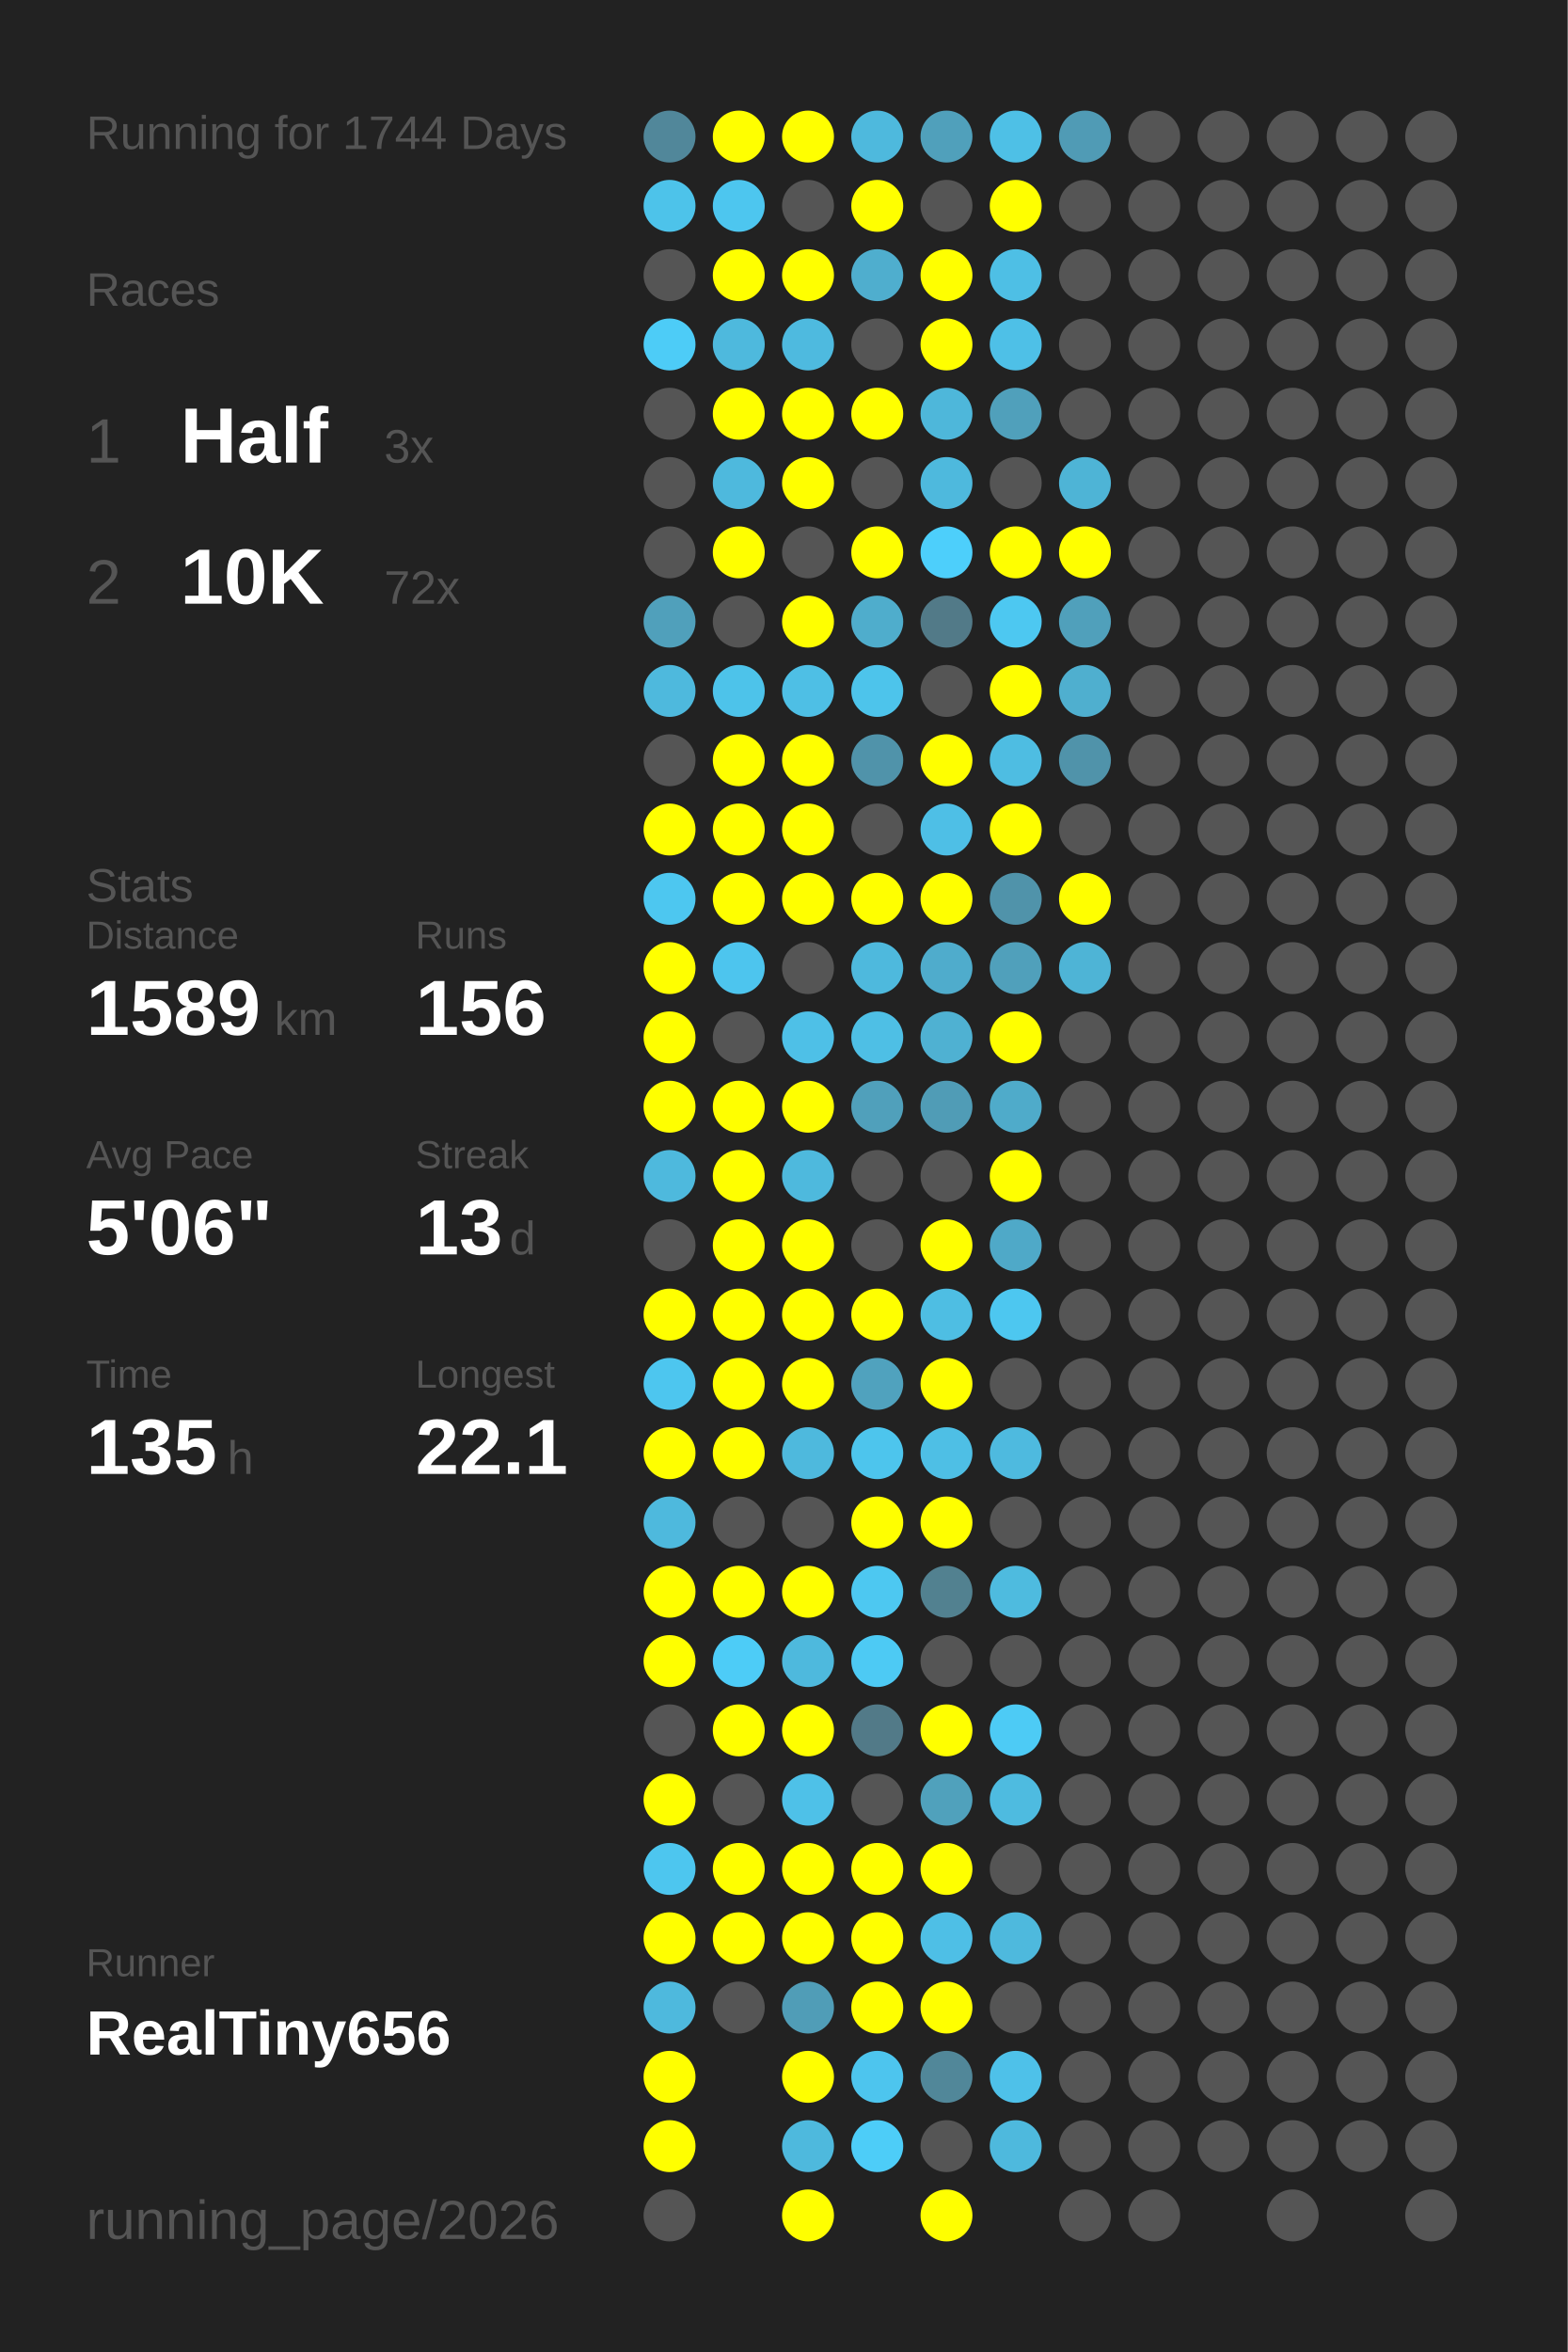
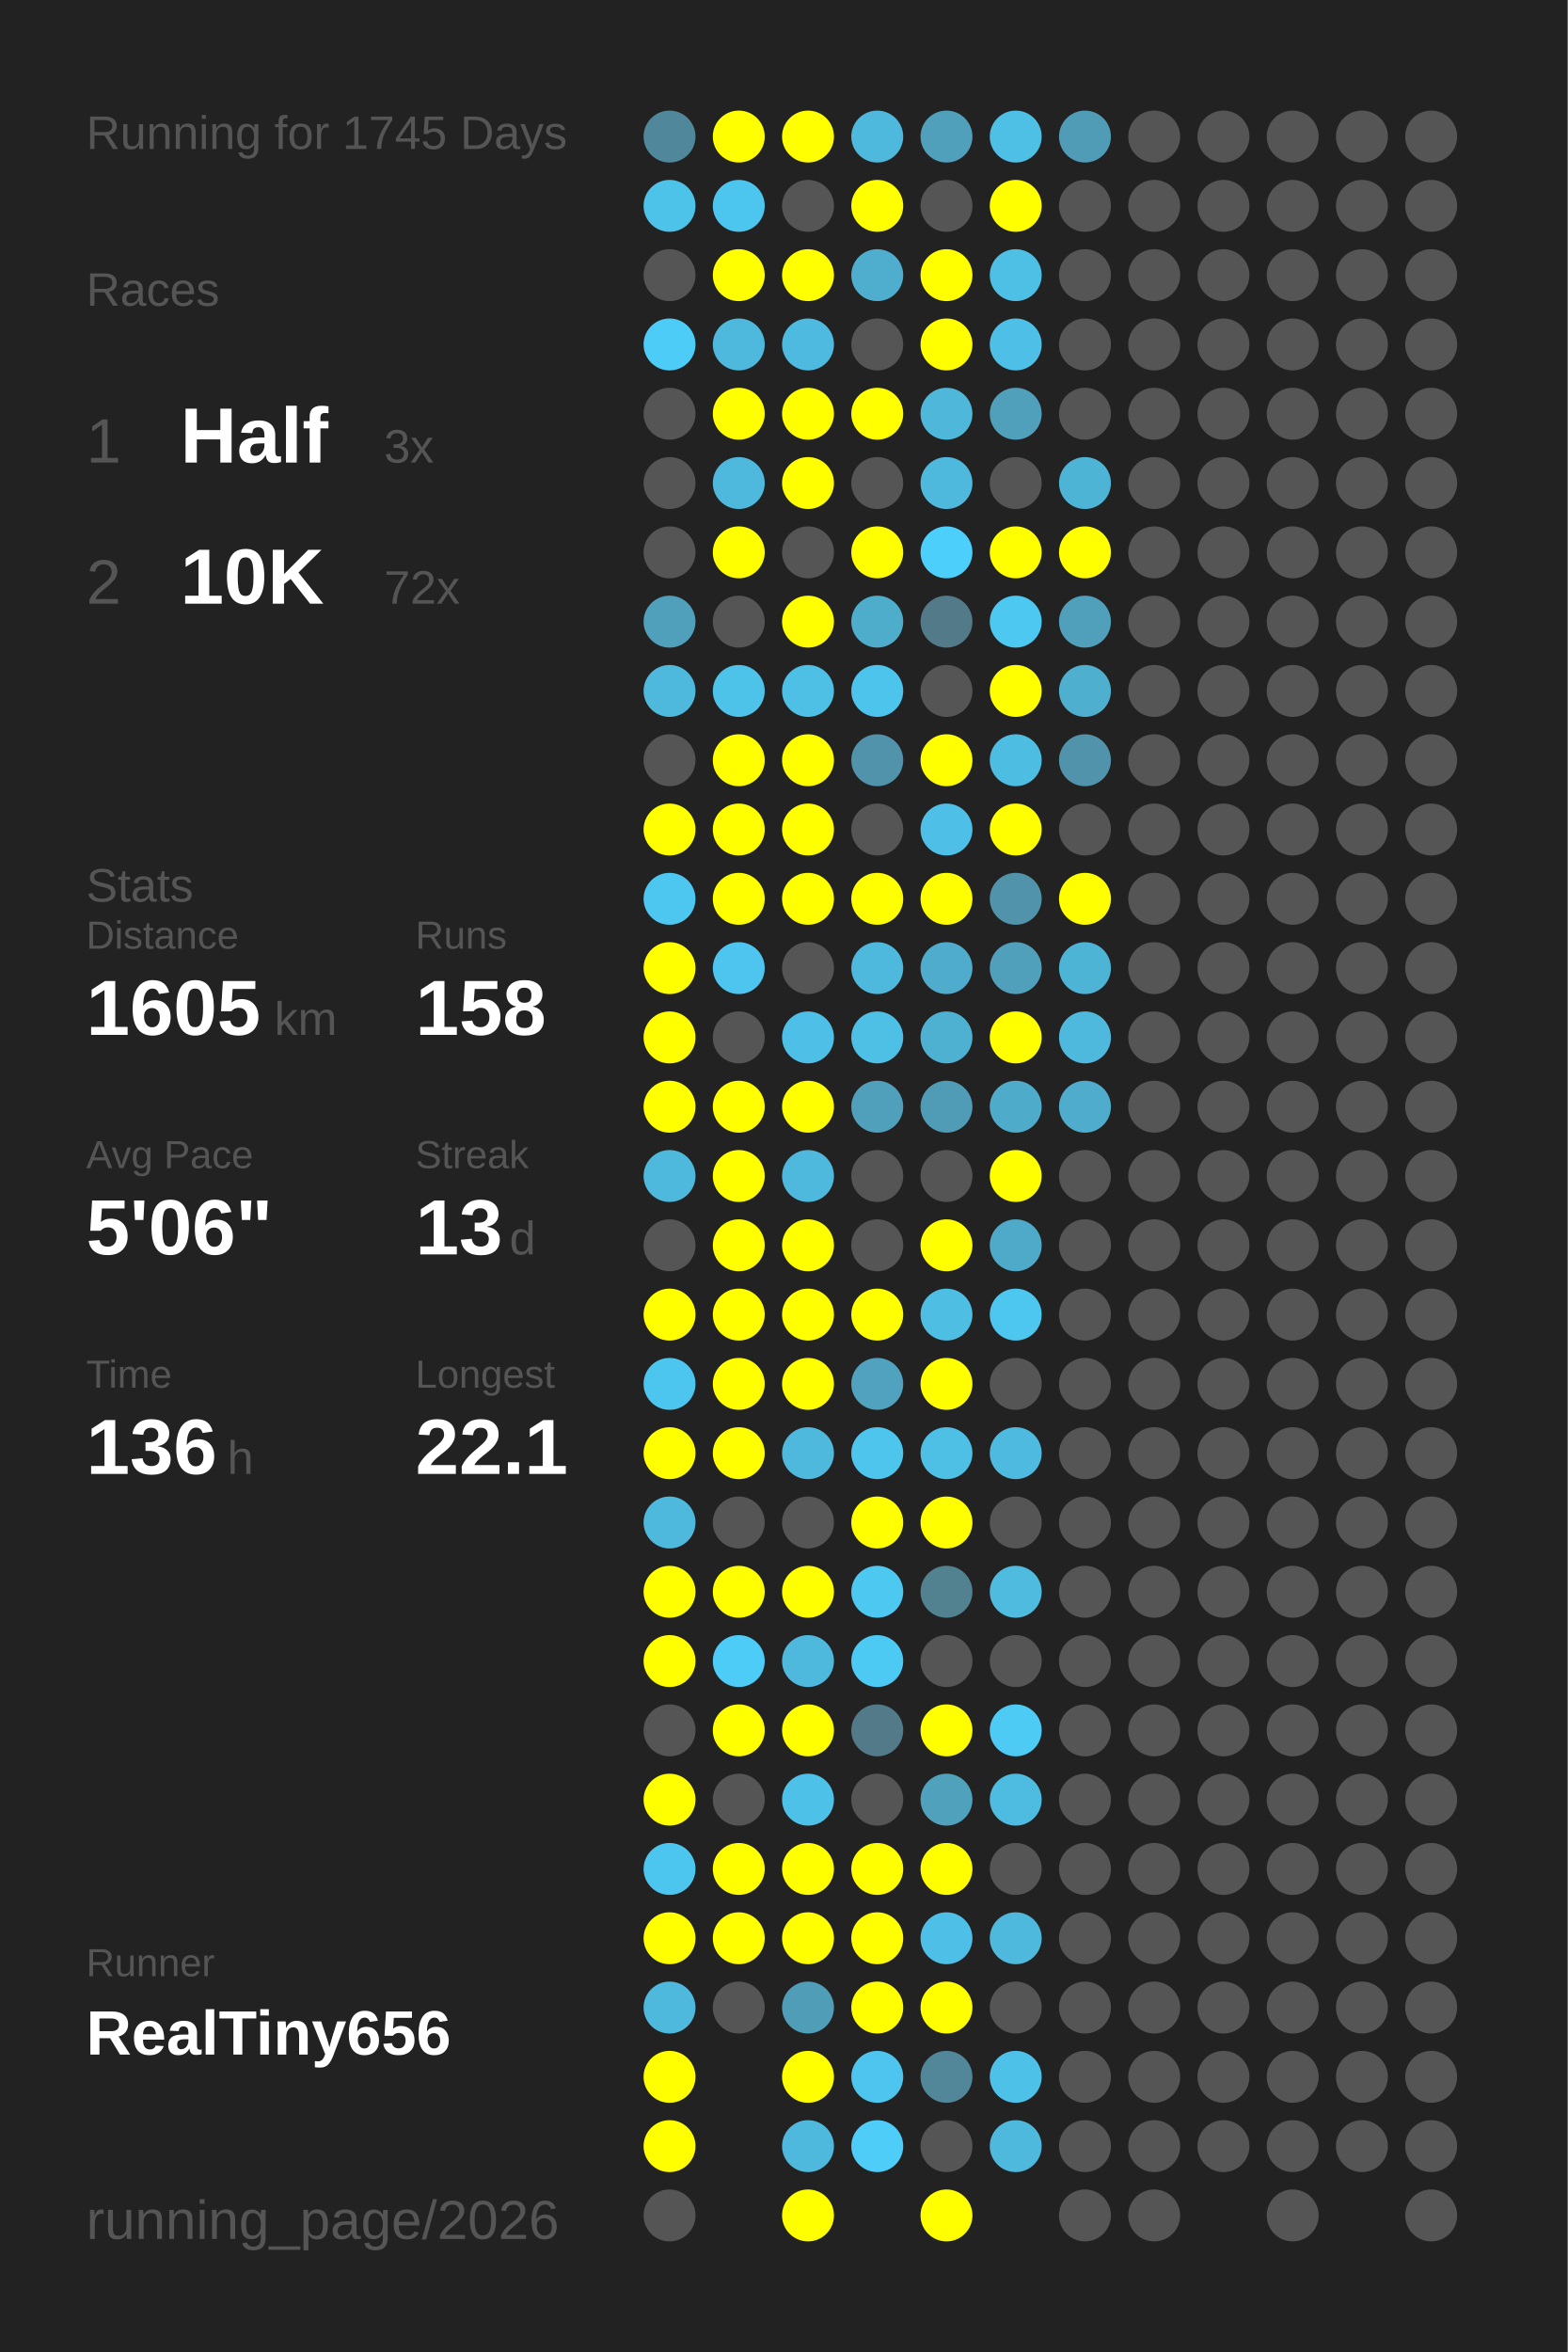
<svg xmlns="http://www.w3.org/2000/svg" baseProfile="full" height="300mm" version="1.1" viewBox="0,0,200,300" width="200mm">
  <defs />
  <rect fill="#222222" height="300" width="200" x="0" y="0" />
-   <text fill="#555555" style="font-size:6px; font-family:Arial;" x="11" y="19">Running for 1744 Days</text>
+   <text fill="#555555" style="font-size:6px; font-family:Arial;" x="11" y="19">Running for 1745 Days</text>
  <text fill="#555555" style="font-size:6px; font-family:Arial;" x="11" y="39">Races</text>
  <text fill="#555555" style="font-size:8px; font-family:Arial;" x="11" y="59">1</text>
  <text fill="#FFFFFF" style="font-size:10px; font-family:Arial; font-weight:bold;" x="23" y="59">Half</text>
  <text fill="#555555" style="font-size:6px; font-family:Arial;" x="49" y="59">3x</text>
  <text fill="#555555" style="font-size:8px; font-family:Arial;" x="11" y="77">2</text>
  <text fill="#FFFFFF" style="font-size:10px; font-family:Arial; font-weight:bold;" x="23" y="77">10K</text>
  <text fill="#555555" style="font-size:6px; font-family:Arial;" x="49" y="77">72x</text>
  <text fill="#555555" style="font-size:6px; font-family:Arial;" x="11" y="115">Stats</text>
  <text fill="#555555" style="font-size:5px; font-family:Arial;" x="11" y="121">Distance</text>
-   <text fill="#FFFFFF" style="font-size:10px; font-family:Arial; font-weight:bold;" x="11" y="132">1589</text>
+   <text fill="#FFFFFF" style="font-size:10px; font-family:Arial; font-weight:bold;" x="11" y="132">1605</text>
  <text fill="#555555" style="font-size:6px; font-family:Arial;" x="35" y="132">km</text>
  <text fill="#555555" style="font-size:5px; font-family:Arial;" x="53" y="121">Runs</text>
-   <text fill="#FFFFFF" style="font-size:10px; font-family:Arial; font-weight:bold;" x="53" y="132">156</text>
+   <text fill="#FFFFFF" style="font-size:10px; font-family:Arial; font-weight:bold;" x="53" y="132">158</text>
  <text fill="#555555" style="font-size:5px; font-family:Arial;" x="11" y="149">Avg Pace</text>
  <text fill="#FFFFFF" style="font-size:10px; font-family:Arial; font-weight:bold;" x="11" y="160">5'06"</text>
  <text fill="#555555" style="font-size:5px; font-family:Arial;" x="53" y="149">Streak</text>
  <text fill="#FFFFFF" style="font-size:10px; font-family:Arial; font-weight:bold;" x="53" y="160">13</text>
  <text fill="#555555" style="font-size:6px; font-family:Arial;" x="65" y="160">d</text>
  <text fill="#555555" style="font-size:5px; font-family:Arial;" x="11" y="177">Time</text>
-   <text fill="#FFFFFF" style="font-size:10px; font-family:Arial; font-weight:bold;" x="11" y="188">135</text>
+   <text fill="#FFFFFF" style="font-size:10px; font-family:Arial; font-weight:bold;" x="11" y="188">136</text>
  <text fill="#555555" style="font-size:6px; font-family:Arial;" x="29" y="188">h</text>
  <text fill="#555555" style="font-size:5px; font-family:Arial;" x="53" y="177">Longest</text>
  <text fill="#FFFFFF" style="font-size:10px; font-family:Arial; font-weight:bold;" x="53" y="188">22.1</text>
  <text fill="#555555" style="font-size:5px; font-family:Arial;" x="11" y="252.065">Runner</text>
  <text fill="#FFFFFF" style="font-size:8px; font-family:Arial; font-weight:bold;" x="11" y="262.065">RealTiny656</text>
  <text fill="#555555" style="font-size:7px; font-family:Arial;" x="11" y="285.581">running_page/2026</text>
  <circle cx="85.417" cy="17.419" fill="#51879a" r="3.312" />
  <circle cx="85.417" cy="26.258" fill="#4dc3ea" r="3.312" />
  <circle cx="85.417" cy="35.097" fill="#555555" r="3.312" />
  <circle cx="85.417" cy="43.935" fill="#4dccf7" r="3.312" />
  <circle cx="85.417" cy="52.774" fill="#555555" r="3.312" />
  <circle cx="85.417" cy="61.613" fill="#555555" r="3.312" />
  <circle cx="85.417" cy="70.452" fill="#555555" r="3.312" />
  <circle cx="85.417" cy="79.29" fill="#50a0bb" r="3.312" />
  <circle cx="85.417" cy="88.129" fill="#4eb9dd" r="3.312" />
  <circle cx="85.417" cy="96.968" fill="#555555" r="3.312" />
  <circle cx="85.417" cy="105.806" fill="#FFFF00" r="3.312" />
  <circle cx="85.417" cy="114.645" fill="#4dc7f0" r="3.312" />
  <circle cx="85.417" cy="123.484" fill="#FFFF00" r="3.312" />
  <circle cx="85.417" cy="132.323" fill="#FFFF00" r="3.312" />
  <circle cx="85.417" cy="141.161" fill="#FFFF00" r="3.312" />
  <circle cx="85.417" cy="150" fill="#4eb9dd" r="3.312" />
  <circle cx="85.417" cy="158.839" fill="#555555" r="3.312" />
  <circle cx="85.417" cy="167.677" fill="#FFFF00" r="3.312" />
  <circle cx="85.417" cy="176.516" fill="#4dc6ef" r="3.312" />
  <circle cx="85.417" cy="185.355" fill="#FFFF00" r="3.312" />
  <circle cx="85.417" cy="194.194" fill="#4eb9dd" r="3.312" />
  <circle cx="85.417" cy="203.032" fill="#FFFF00" r="3.312" />
  <circle cx="85.417" cy="211.871" fill="#FFFF00" r="3.312" />
  <circle cx="85.417" cy="220.71" fill="#555555" r="3.312" />
  <circle cx="85.417" cy="229.548" fill="#FFFF00" r="3.312" />
  <circle cx="85.417" cy="238.387" fill="#4dc6ef" r="3.312" />
  <circle cx="85.417" cy="247.226" fill="#FFFF00" r="3.312" />
  <circle cx="85.417" cy="256.065" fill="#4eb9dd" r="3.312" />
  <circle cx="85.417" cy="264.903" fill="#FFFF00" r="3.312" />
  <circle cx="85.417" cy="273.742" fill="#FFFF00" r="3.312" />
  <circle cx="85.417" cy="282.581" fill="#555555" r="3.312" />
  <circle cx="94.25" cy="17.419" fill="#FFFF00" r="3.312" />
  <circle cx="94.25" cy="26.258" fill="#4dc6ef" r="3.312" />
  <circle cx="94.25" cy="35.097" fill="#FFFF00" r="3.312" />
  <circle cx="94.25" cy="43.935" fill="#4eb9dd" r="3.312" />
  <circle cx="94.25" cy="52.774" fill="#FFFF00" r="3.312" />
  <circle cx="94.25" cy="61.613" fill="#4eb9dd" r="3.312" />
  <circle cx="94.25" cy="70.452" fill="#FFFF00" r="3.312" />
  <circle cx="94.25" cy="79.29" fill="#555555" r="3.312" />
  <circle cx="94.25" cy="88.129" fill="#4dc3ea" r="3.312" />
  <circle cx="94.25" cy="96.968" fill="#FFFF00" r="3.312" />
  <circle cx="94.25" cy="105.806" fill="#FFFF00" r="3.312" />
  <circle cx="94.25" cy="114.645" fill="#FFFF00" r="3.312" />
  <circle cx="94.25" cy="123.484" fill="#4dc5ee" r="3.312" />
  <circle cx="94.25" cy="132.323" fill="#555555" r="3.312" />
  <circle cx="94.25" cy="141.161" fill="#FFFF00" r="3.312" />
  <circle cx="94.25" cy="150" fill="#FFFF00" r="3.312" />
  <circle cx="94.25" cy="158.839" fill="#FFFF00" r="3.312" />
  <circle cx="94.25" cy="167.677" fill="#FFFF00" r="3.312" />
  <circle cx="94.25" cy="176.516" fill="#FFFF00" r="3.312" />
  <circle cx="94.25" cy="185.355" fill="#FFFF00" r="3.312" />
  <circle cx="94.25" cy="194.194" fill="#555555" r="3.312" />
  <circle cx="94.25" cy="203.032" fill="#FFFF00" r="3.312" />
  <circle cx="94.25" cy="211.871" fill="#4dccf7" r="3.312" />
  <circle cx="94.25" cy="220.71" fill="#FFFF00" r="3.312" />
  <circle cx="94.25" cy="229.548" fill="#555555" r="3.312" />
  <circle cx="94.25" cy="238.387" fill="#FFFF00" r="3.312" />
  <circle cx="94.25" cy="247.226" fill="#FFFF00" r="3.312" />
  <circle cx="94.25" cy="256.065" fill="#555555" r="3.312" />
  <circle cx="103.083" cy="17.419" fill="#FFFF00" r="3.312" />
  <circle cx="103.083" cy="26.258" fill="#555555" r="3.312" />
  <circle cx="103.083" cy="35.097" fill="#FFFF00" r="3.312" />
  <circle cx="103.083" cy="43.935" fill="#4ebadf" r="3.312" />
  <circle cx="103.083" cy="52.774" fill="#FFFF00" r="3.312" />
  <circle cx="103.083" cy="61.613" fill="#FFFF00" r="3.312" />
  <circle cx="103.083" cy="70.452" fill="#555555" r="3.312" />
  <circle cx="103.083" cy="79.29" fill="#FFFF00" r="3.312" />
  <circle cx="103.083" cy="88.129" fill="#4ebfe5" r="3.312" />
  <circle cx="103.083" cy="96.968" fill="#FFFF00" r="3.312" />
  <circle cx="103.083" cy="105.806" fill="#FFFF00" r="3.312" />
  <circle cx="103.083" cy="114.645" fill="#FFFF00" r="3.312" />
  <circle cx="103.083" cy="123.484" fill="#555555" r="3.312" />
  <circle cx="103.083" cy="132.323" fill="#4ec0e7" r="3.312" />
  <circle cx="103.083" cy="141.161" fill="#FFFF00" r="3.312" />
  <circle cx="103.083" cy="150" fill="#4eb9dd" r="3.312" />
  <circle cx="103.083" cy="158.839" fill="#FFFF00" r="3.312" />
  <circle cx="103.083" cy="167.677" fill="#FFFF00" r="3.312" />
  <circle cx="103.083" cy="176.516" fill="#FFFF00" r="3.312" />
  <circle cx="103.083" cy="185.355" fill="#4eb9dd" r="3.312" />
  <circle cx="103.083" cy="194.194" fill="#555555" r="3.312" />
  <circle cx="103.083" cy="203.032" fill="#FFFF00" r="3.312" />
  <circle cx="103.083" cy="211.871" fill="#4eb9dd" r="3.312" />
  <circle cx="103.083" cy="220.71" fill="#FFFF00" r="3.312" />
  <circle cx="103.083" cy="229.548" fill="#4ec1e8" r="3.312" />
  <circle cx="103.083" cy="238.387" fill="#FFFF00" r="3.312" />
  <circle cx="103.083" cy="247.226" fill="#FFFF00" r="3.312" />
  <circle cx="103.083" cy="256.065" fill="#509db7" r="3.312" />
  <circle cx="103.083" cy="264.903" fill="#FFFF00" r="3.312" />
  <circle cx="103.083" cy="273.742" fill="#4eb9dd" r="3.312" />
  <circle cx="103.083" cy="282.581" fill="#FFFF00" r="3.312" />
  <circle cx="111.917" cy="17.419" fill="#4eb9dd" r="3.312" />
  <circle cx="111.917" cy="26.258" fill="#FFFF00" r="3.312" />
  <circle cx="111.917" cy="35.097" fill="#4faece" r="3.312" />
  <circle cx="111.917" cy="43.935" fill="#555555" r="3.312" />
  <circle cx="111.917" cy="52.774" fill="#FFFF00" r="3.312" />
  <circle cx="111.917" cy="61.613" fill="#555555" r="3.312" />
  <circle cx="111.917" cy="70.452" fill="#FFFF00" r="3.312" />
  <circle cx="111.917" cy="79.29" fill="#4fadcc" r="3.312" />
  <circle cx="111.917" cy="88.129" fill="#4dc4eb" r="3.312" />
  <circle cx="111.917" cy="96.968" fill="#5093aa" r="3.312" />
  <circle cx="111.917" cy="105.806" fill="#555555" r="3.312" />
  <circle cx="111.917" cy="114.645" fill="#FFFF00" r="3.312" />
  <circle cx="111.917" cy="123.484" fill="#4eb9dd" r="3.312" />
  <circle cx="111.917" cy="132.323" fill="#4ebfe5" r="3.312" />
  <circle cx="111.917" cy="141.161" fill="#50a0bb" r="3.312" />
  <circle cx="111.917" cy="150" fill="#555555" r="3.312" />
  <circle cx="111.917" cy="158.839" fill="#555555" r="3.312" />
  <circle cx="111.917" cy="167.677" fill="#FFFF00" r="3.312" />
  <circle cx="111.917" cy="176.516" fill="#50a2be" r="3.312" />
  <circle cx="111.917" cy="185.355" fill="#4dc5ed" r="3.312" />
  <circle cx="111.917" cy="194.194" fill="#FFFF00" r="3.312" />
  <circle cx="111.917" cy="203.032" fill="#4dc8f1" r="3.312" />
  <circle cx="111.917" cy="211.871" fill="#4dcaf4" r="3.312" />
  <circle cx="111.917" cy="220.71" fill="#527a88" r="3.312" />
  <circle cx="111.917" cy="229.548" fill="#555555" r="3.312" />
  <circle cx="111.917" cy="238.387" fill="#FFFF00" r="3.312" />
  <circle cx="111.917" cy="247.226" fill="#FFFF00" r="3.312" />
  <circle cx="111.917" cy="256.065" fill="#FFFF00" r="3.312" />
  <circle cx="111.917" cy="264.903" fill="#4dc5ee" r="3.312" />
  <circle cx="111.917" cy="273.742" fill="#4dcdf8" r="3.312" />
  <circle cx="120.75" cy="17.419" fill="#50a0bb" r="3.312" />
  <circle cx="120.75" cy="26.258" fill="#555555" r="3.312" />
  <circle cx="120.75" cy="35.097" fill="#FFFF00" r="3.312" />
  <circle cx="120.75" cy="43.935" fill="#FFFF00" r="3.312" />
  <circle cx="120.75" cy="52.774" fill="#4eb7da" r="3.312" />
  <circle cx="120.75" cy="61.613" fill="#4eb9dd" r="3.312" />
  <circle cx="120.75" cy="70.452" fill="#4dcffb" r="3.312" />
  <circle cx="120.75" cy="79.29" fill="#527a88" r="3.312" />
  <circle cx="120.75" cy="88.129" fill="#555555" r="3.312" />
  <circle cx="120.75" cy="96.968" fill="#FFFF00" r="3.312" />
  <circle cx="120.75" cy="105.806" fill="#4ebfe6" r="3.312" />
  <circle cx="120.75" cy="114.645" fill="#FFFF00" r="3.312" />
  <circle cx="120.75" cy="123.484" fill="#4faccc" r="3.312" />
  <circle cx="120.75" cy="132.323" fill="#4fb1d2" r="3.312" />
  <circle cx="120.75" cy="141.161" fill="#509cb6" r="3.312" />
  <circle cx="120.75" cy="150" fill="#555555" r="3.312" />
  <circle cx="120.75" cy="158.839" fill="#FFFF00" r="3.312" />
  <circle cx="120.75" cy="167.677" fill="#4ebee3" r="3.312" />
  <circle cx="120.75" cy="176.516" fill="#FFFF00" r="3.312" />
  <circle cx="120.75" cy="185.355" fill="#4ebfe5" r="3.312" />
  <circle cx="120.75" cy="194.194" fill="#FFFF00" r="3.312" />
  <circle cx="120.75" cy="203.032" fill="#528190" r="3.312" />
  <circle cx="120.75" cy="211.871" fill="#555555" r="3.312" />
  <circle cx="120.75" cy="220.71" fill="#FFFF00" r="3.312" />
  <circle cx="120.75" cy="229.548" fill="#50a1bc" r="3.312" />
  <circle cx="120.75" cy="238.387" fill="#FFFF00" r="3.312" />
  <circle cx="120.75" cy="247.226" fill="#4ebfe6" r="3.312" />
  <circle cx="120.75" cy="256.065" fill="#FFFF00" r="3.312" />
  <circle cx="120.75" cy="264.903" fill="#518799" r="3.312" />
  <circle cx="120.75" cy="273.742" fill="#555555" r="3.312" />
  <circle cx="120.75" cy="282.581" fill="#FFFF00" r="3.312" />
  <circle cx="129.583" cy="17.419" fill="#4ec0e6" r="3.312" />
  <circle cx="129.583" cy="26.258" fill="#FFFF00" r="3.312" />
  <circle cx="129.583" cy="35.097" fill="#4ebfe5" r="3.312" />
  <circle cx="129.583" cy="43.935" fill="#4ec0e7" r="3.312" />
  <circle cx="129.583" cy="52.774" fill="#50a0bb" r="3.312" />
  <circle cx="129.583" cy="61.613" fill="#555555" r="3.312" />
  <circle cx="129.583" cy="70.452" fill="#FFFF00" r="3.312" />
  <circle cx="129.583" cy="79.29" fill="#4dc8f1" r="3.312" />
  <circle cx="129.583" cy="88.129" fill="#FFFF00" r="3.312" />
  <circle cx="129.583" cy="96.968" fill="#4ebde2" r="3.312" />
  <circle cx="129.583" cy="105.806" fill="#FFFF00" r="3.312" />
  <circle cx="129.583" cy="114.645" fill="#5093aa" r="3.312" />
  <circle cx="129.583" cy="123.484" fill="#50a0bb" r="3.312" />
  <circle cx="129.583" cy="132.323" fill="#FFFF00" r="3.312" />
  <circle cx="129.583" cy="141.161" fill="#4fabca" r="3.312" />
  <circle cx="129.583" cy="150" fill="#FFFF00" r="3.312" />
  <circle cx="129.583" cy="158.839" fill="#4fa9c8" r="3.312" />
  <circle cx="129.583" cy="167.677" fill="#4dc7f0" r="3.312" />
  <circle cx="129.583" cy="176.516" fill="#555555" r="3.312" />
  <circle cx="129.583" cy="185.355" fill="#4ebadf" r="3.312" />
  <circle cx="129.583" cy="194.194" fill="#555555" r="3.312" />
  <circle cx="129.583" cy="203.032" fill="#4ebbdf" r="3.312" />
  <circle cx="129.583" cy="211.871" fill="#555555" r="3.312" />
  <circle cx="129.583" cy="220.71" fill="#4dcbf5" r="3.312" />
  <circle cx="129.583" cy="229.548" fill="#4ebbe0" r="3.312" />
  <circle cx="129.583" cy="238.387" fill="#555555" r="3.312" />
  <circle cx="129.583" cy="247.226" fill="#4eb9dd" r="3.312" />
  <circle cx="129.583" cy="256.065" fill="#555555" r="3.312" />
  <circle cx="129.583" cy="264.903" fill="#4ec1e9" r="3.312" />
  <circle cx="129.583" cy="273.742" fill="#4eb9dd" r="3.312" />
  <circle cx="138.417" cy="17.419" fill="#509bb5" r="3.312" />
  <circle cx="138.417" cy="26.258" fill="#555555" r="3.312" />
  <circle cx="138.417" cy="35.097" fill="#555555" r="3.312" />
  <circle cx="138.417" cy="43.935" fill="#555555" r="3.312" />
  <circle cx="138.417" cy="52.774" fill="#555555" r="3.312" />
  <circle cx="138.417" cy="61.613" fill="#4eb4d6" r="3.312" />
  <circle cx="138.417" cy="70.452" fill="#FFFF00" r="3.312" />
  <circle cx="138.417" cy="79.29" fill="#50a0bb" r="3.312" />
  <circle cx="138.417" cy="88.129" fill="#4fafcf" r="3.312" />
  <circle cx="138.417" cy="96.968" fill="#5093aa" r="3.312" />
  <circle cx="138.417" cy="105.806" fill="#555555" r="3.312" />
  <circle cx="138.417" cy="114.645" fill="#FFFF00" r="3.312" />
  <circle cx="138.417" cy="123.484" fill="#4eb4d6" r="3.312" />
-   <circle cx="138.417" cy="132.323" fill="#555555" r="3.312" />
-   <circle cx="138.417" cy="141.161" fill="#555555" r="3.312" />
+   <circle cx="138.417" cy="132.323" fill="#4eb9dd" r="3.312" />
+   <circle cx="138.417" cy="141.161" fill="#4faccc" r="3.312" />
  <circle cx="138.417" cy="150" fill="#555555" r="3.312" />
  <circle cx="138.417" cy="158.839" fill="#555555" r="3.312" />
  <circle cx="138.417" cy="167.677" fill="#555555" r="3.312" />
  <circle cx="138.417" cy="176.516" fill="#555555" r="3.312" />
  <circle cx="138.417" cy="185.355" fill="#555555" r="3.312" />
  <circle cx="138.417" cy="194.194" fill="#555555" r="3.312" />
  <circle cx="138.417" cy="203.032" fill="#555555" r="3.312" />
  <circle cx="138.417" cy="211.871" fill="#555555" r="3.312" />
  <circle cx="138.417" cy="220.71" fill="#555555" r="3.312" />
  <circle cx="138.417" cy="229.548" fill="#555555" r="3.312" />
  <circle cx="138.417" cy="238.387" fill="#555555" r="3.312" />
  <circle cx="138.417" cy="247.226" fill="#555555" r="3.312" />
  <circle cx="138.417" cy="256.065" fill="#555555" r="3.312" />
  <circle cx="138.417" cy="264.903" fill="#555555" r="3.312" />
  <circle cx="138.417" cy="273.742" fill="#555555" r="3.312" />
  <circle cx="138.417" cy="282.581" fill="#555555" r="3.312" />
  <circle cx="147.25" cy="17.419" fill="#555555" r="3.312" />
  <circle cx="147.25" cy="26.258" fill="#555555" r="3.312" />
  <circle cx="147.25" cy="35.097" fill="#555555" r="3.312" />
  <circle cx="147.25" cy="43.935" fill="#555555" r="3.312" />
  <circle cx="147.25" cy="52.774" fill="#555555" r="3.312" />
  <circle cx="147.25" cy="61.613" fill="#555555" r="3.312" />
  <circle cx="147.25" cy="70.452" fill="#555555" r="3.312" />
  <circle cx="147.25" cy="79.29" fill="#555555" r="3.312" />
  <circle cx="147.25" cy="88.129" fill="#555555" r="3.312" />
  <circle cx="147.25" cy="96.968" fill="#555555" r="3.312" />
  <circle cx="147.25" cy="105.806" fill="#555555" r="3.312" />
  <circle cx="147.25" cy="114.645" fill="#555555" r="3.312" />
  <circle cx="147.25" cy="123.484" fill="#555555" r="3.312" />
  <circle cx="147.25" cy="132.323" fill="#555555" r="3.312" />
  <circle cx="147.25" cy="141.161" fill="#555555" r="3.312" />
  <circle cx="147.25" cy="150" fill="#555555" r="3.312" />
  <circle cx="147.25" cy="158.839" fill="#555555" r="3.312" />
  <circle cx="147.25" cy="167.677" fill="#555555" r="3.312" />
  <circle cx="147.25" cy="176.516" fill="#555555" r="3.312" />
  <circle cx="147.25" cy="185.355" fill="#555555" r="3.312" />
  <circle cx="147.25" cy="194.194" fill="#555555" r="3.312" />
  <circle cx="147.25" cy="203.032" fill="#555555" r="3.312" />
  <circle cx="147.25" cy="211.871" fill="#555555" r="3.312" />
  <circle cx="147.25" cy="220.71" fill="#555555" r="3.312" />
  <circle cx="147.25" cy="229.548" fill="#555555" r="3.312" />
  <circle cx="147.25" cy="238.387" fill="#555555" r="3.312" />
  <circle cx="147.25" cy="247.226" fill="#555555" r="3.312" />
  <circle cx="147.25" cy="256.065" fill="#555555" r="3.312" />
  <circle cx="147.25" cy="264.903" fill="#555555" r="3.312" />
  <circle cx="147.25" cy="273.742" fill="#555555" r="3.312" />
  <circle cx="147.25" cy="282.581" fill="#555555" r="3.312" />
  <circle cx="156.083" cy="17.419" fill="#555555" r="3.312" />
  <circle cx="156.083" cy="26.258" fill="#555555" r="3.312" />
  <circle cx="156.083" cy="35.097" fill="#555555" r="3.312" />
  <circle cx="156.083" cy="43.935" fill="#555555" r="3.312" />
  <circle cx="156.083" cy="52.774" fill="#555555" r="3.312" />
  <circle cx="156.083" cy="61.613" fill="#555555" r="3.312" />
  <circle cx="156.083" cy="70.452" fill="#555555" r="3.312" />
  <circle cx="156.083" cy="79.29" fill="#555555" r="3.312" />
  <circle cx="156.083" cy="88.129" fill="#555555" r="3.312" />
  <circle cx="156.083" cy="96.968" fill="#555555" r="3.312" />
  <circle cx="156.083" cy="105.806" fill="#555555" r="3.312" />
  <circle cx="156.083" cy="114.645" fill="#555555" r="3.312" />
  <circle cx="156.083" cy="123.484" fill="#555555" r="3.312" />
  <circle cx="156.083" cy="132.323" fill="#555555" r="3.312" />
  <circle cx="156.083" cy="141.161" fill="#555555" r="3.312" />
  <circle cx="156.083" cy="150" fill="#555555" r="3.312" />
  <circle cx="156.083" cy="158.839" fill="#555555" r="3.312" />
  <circle cx="156.083" cy="167.677" fill="#555555" r="3.312" />
  <circle cx="156.083" cy="176.516" fill="#555555" r="3.312" />
  <circle cx="156.083" cy="185.355" fill="#555555" r="3.312" />
  <circle cx="156.083" cy="194.194" fill="#555555" r="3.312" />
  <circle cx="156.083" cy="203.032" fill="#555555" r="3.312" />
  <circle cx="156.083" cy="211.871" fill="#555555" r="3.312" />
  <circle cx="156.083" cy="220.71" fill="#555555" r="3.312" />
  <circle cx="156.083" cy="229.548" fill="#555555" r="3.312" />
  <circle cx="156.083" cy="238.387" fill="#555555" r="3.312" />
  <circle cx="156.083" cy="247.226" fill="#555555" r="3.312" />
  <circle cx="156.083" cy="256.065" fill="#555555" r="3.312" />
  <circle cx="156.083" cy="264.903" fill="#555555" r="3.312" />
  <circle cx="156.083" cy="273.742" fill="#555555" r="3.312" />
  <circle cx="164.917" cy="17.419" fill="#555555" r="3.312" />
  <circle cx="164.917" cy="26.258" fill="#555555" r="3.312" />
  <circle cx="164.917" cy="35.097" fill="#555555" r="3.312" />
  <circle cx="164.917" cy="43.935" fill="#555555" r="3.312" />
  <circle cx="164.917" cy="52.774" fill="#555555" r="3.312" />
  <circle cx="164.917" cy="61.613" fill="#555555" r="3.312" />
  <circle cx="164.917" cy="70.452" fill="#555555" r="3.312" />
  <circle cx="164.917" cy="79.29" fill="#555555" r="3.312" />
  <circle cx="164.917" cy="88.129" fill="#555555" r="3.312" />
  <circle cx="164.917" cy="96.968" fill="#555555" r="3.312" />
  <circle cx="164.917" cy="105.806" fill="#555555" r="3.312" />
  <circle cx="164.917" cy="114.645" fill="#555555" r="3.312" />
  <circle cx="164.917" cy="123.484" fill="#555555" r="3.312" />
  <circle cx="164.917" cy="132.323" fill="#555555" r="3.312" />
  <circle cx="164.917" cy="141.161" fill="#555555" r="3.312" />
  <circle cx="164.917" cy="150" fill="#555555" r="3.312" />
  <circle cx="164.917" cy="158.839" fill="#555555" r="3.312" />
  <circle cx="164.917" cy="167.677" fill="#555555" r="3.312" />
  <circle cx="164.917" cy="176.516" fill="#555555" r="3.312" />
  <circle cx="164.917" cy="185.355" fill="#555555" r="3.312" />
  <circle cx="164.917" cy="194.194" fill="#555555" r="3.312" />
  <circle cx="164.917" cy="203.032" fill="#555555" r="3.312" />
  <circle cx="164.917" cy="211.871" fill="#555555" r="3.312" />
  <circle cx="164.917" cy="220.71" fill="#555555" r="3.312" />
  <circle cx="164.917" cy="229.548" fill="#555555" r="3.312" />
  <circle cx="164.917" cy="238.387" fill="#555555" r="3.312" />
  <circle cx="164.917" cy="247.226" fill="#555555" r="3.312" />
  <circle cx="164.917" cy="256.065" fill="#555555" r="3.312" />
  <circle cx="164.917" cy="264.903" fill="#555555" r="3.312" />
  <circle cx="164.917" cy="273.742" fill="#555555" r="3.312" />
  <circle cx="164.917" cy="282.581" fill="#555555" r="3.312" />
  <circle cx="173.75" cy="17.419" fill="#555555" r="3.312" />
  <circle cx="173.75" cy="26.258" fill="#555555" r="3.312" />
  <circle cx="173.75" cy="35.097" fill="#555555" r="3.312" />
  <circle cx="173.75" cy="43.935" fill="#555555" r="3.312" />
  <circle cx="173.75" cy="52.774" fill="#555555" r="3.312" />
  <circle cx="173.75" cy="61.613" fill="#555555" r="3.312" />
  <circle cx="173.75" cy="70.452" fill="#555555" r="3.312" />
  <circle cx="173.75" cy="79.29" fill="#555555" r="3.312" />
  <circle cx="173.75" cy="88.129" fill="#555555" r="3.312" />
  <circle cx="173.75" cy="96.968" fill="#555555" r="3.312" />
  <circle cx="173.75" cy="105.806" fill="#555555" r="3.312" />
  <circle cx="173.75" cy="114.645" fill="#555555" r="3.312" />
  <circle cx="173.75" cy="123.484" fill="#555555" r="3.312" />
  <circle cx="173.75" cy="132.323" fill="#555555" r="3.312" />
  <circle cx="173.75" cy="141.161" fill="#555555" r="3.312" />
  <circle cx="173.75" cy="150" fill="#555555" r="3.312" />
  <circle cx="173.75" cy="158.839" fill="#555555" r="3.312" />
  <circle cx="173.75" cy="167.677" fill="#555555" r="3.312" />
  <circle cx="173.75" cy="176.516" fill="#555555" r="3.312" />
  <circle cx="173.75" cy="185.355" fill="#555555" r="3.312" />
  <circle cx="173.75" cy="194.194" fill="#555555" r="3.312" />
  <circle cx="173.75" cy="203.032" fill="#555555" r="3.312" />
  <circle cx="173.75" cy="211.871" fill="#555555" r="3.312" />
  <circle cx="173.75" cy="220.71" fill="#555555" r="3.312" />
  <circle cx="173.75" cy="229.548" fill="#555555" r="3.312" />
  <circle cx="173.75" cy="238.387" fill="#555555" r="3.312" />
  <circle cx="173.75" cy="247.226" fill="#555555" r="3.312" />
  <circle cx="173.75" cy="256.065" fill="#555555" r="3.312" />
  <circle cx="173.75" cy="264.903" fill="#555555" r="3.312" />
  <circle cx="173.75" cy="273.742" fill="#555555" r="3.312" />
  <circle cx="182.583" cy="17.419" fill="#555555" r="3.312" />
  <circle cx="182.583" cy="26.258" fill="#555555" r="3.312" />
  <circle cx="182.583" cy="35.097" fill="#555555" r="3.312" />
  <circle cx="182.583" cy="43.935" fill="#555555" r="3.312" />
  <circle cx="182.583" cy="52.774" fill="#555555" r="3.312" />
  <circle cx="182.583" cy="61.613" fill="#555555" r="3.312" />
  <circle cx="182.583" cy="70.452" fill="#555555" r="3.312" />
  <circle cx="182.583" cy="79.29" fill="#555555" r="3.312" />
  <circle cx="182.583" cy="88.129" fill="#555555" r="3.312" />
  <circle cx="182.583" cy="96.968" fill="#555555" r="3.312" />
  <circle cx="182.583" cy="105.806" fill="#555555" r="3.312" />
  <circle cx="182.583" cy="114.645" fill="#555555" r="3.312" />
  <circle cx="182.583" cy="123.484" fill="#555555" r="3.312" />
  <circle cx="182.583" cy="132.323" fill="#555555" r="3.312" />
  <circle cx="182.583" cy="141.161" fill="#555555" r="3.312" />
  <circle cx="182.583" cy="150" fill="#555555" r="3.312" />
  <circle cx="182.583" cy="158.839" fill="#555555" r="3.312" />
  <circle cx="182.583" cy="167.677" fill="#555555" r="3.312" />
  <circle cx="182.583" cy="176.516" fill="#555555" r="3.312" />
  <circle cx="182.583" cy="185.355" fill="#555555" r="3.312" />
  <circle cx="182.583" cy="194.194" fill="#555555" r="3.312" />
  <circle cx="182.583" cy="203.032" fill="#555555" r="3.312" />
  <circle cx="182.583" cy="211.871" fill="#555555" r="3.312" />
  <circle cx="182.583" cy="220.71" fill="#555555" r="3.312" />
  <circle cx="182.583" cy="229.548" fill="#555555" r="3.312" />
  <circle cx="182.583" cy="238.387" fill="#555555" r="3.312" />
  <circle cx="182.583" cy="247.226" fill="#555555" r="3.312" />
  <circle cx="182.583" cy="256.065" fill="#555555" r="3.312" />
  <circle cx="182.583" cy="264.903" fill="#555555" r="3.312" />
  <circle cx="182.583" cy="273.742" fill="#555555" r="3.312" />
  <circle cx="182.583" cy="282.581" fill="#555555" r="3.312" />
</svg>
